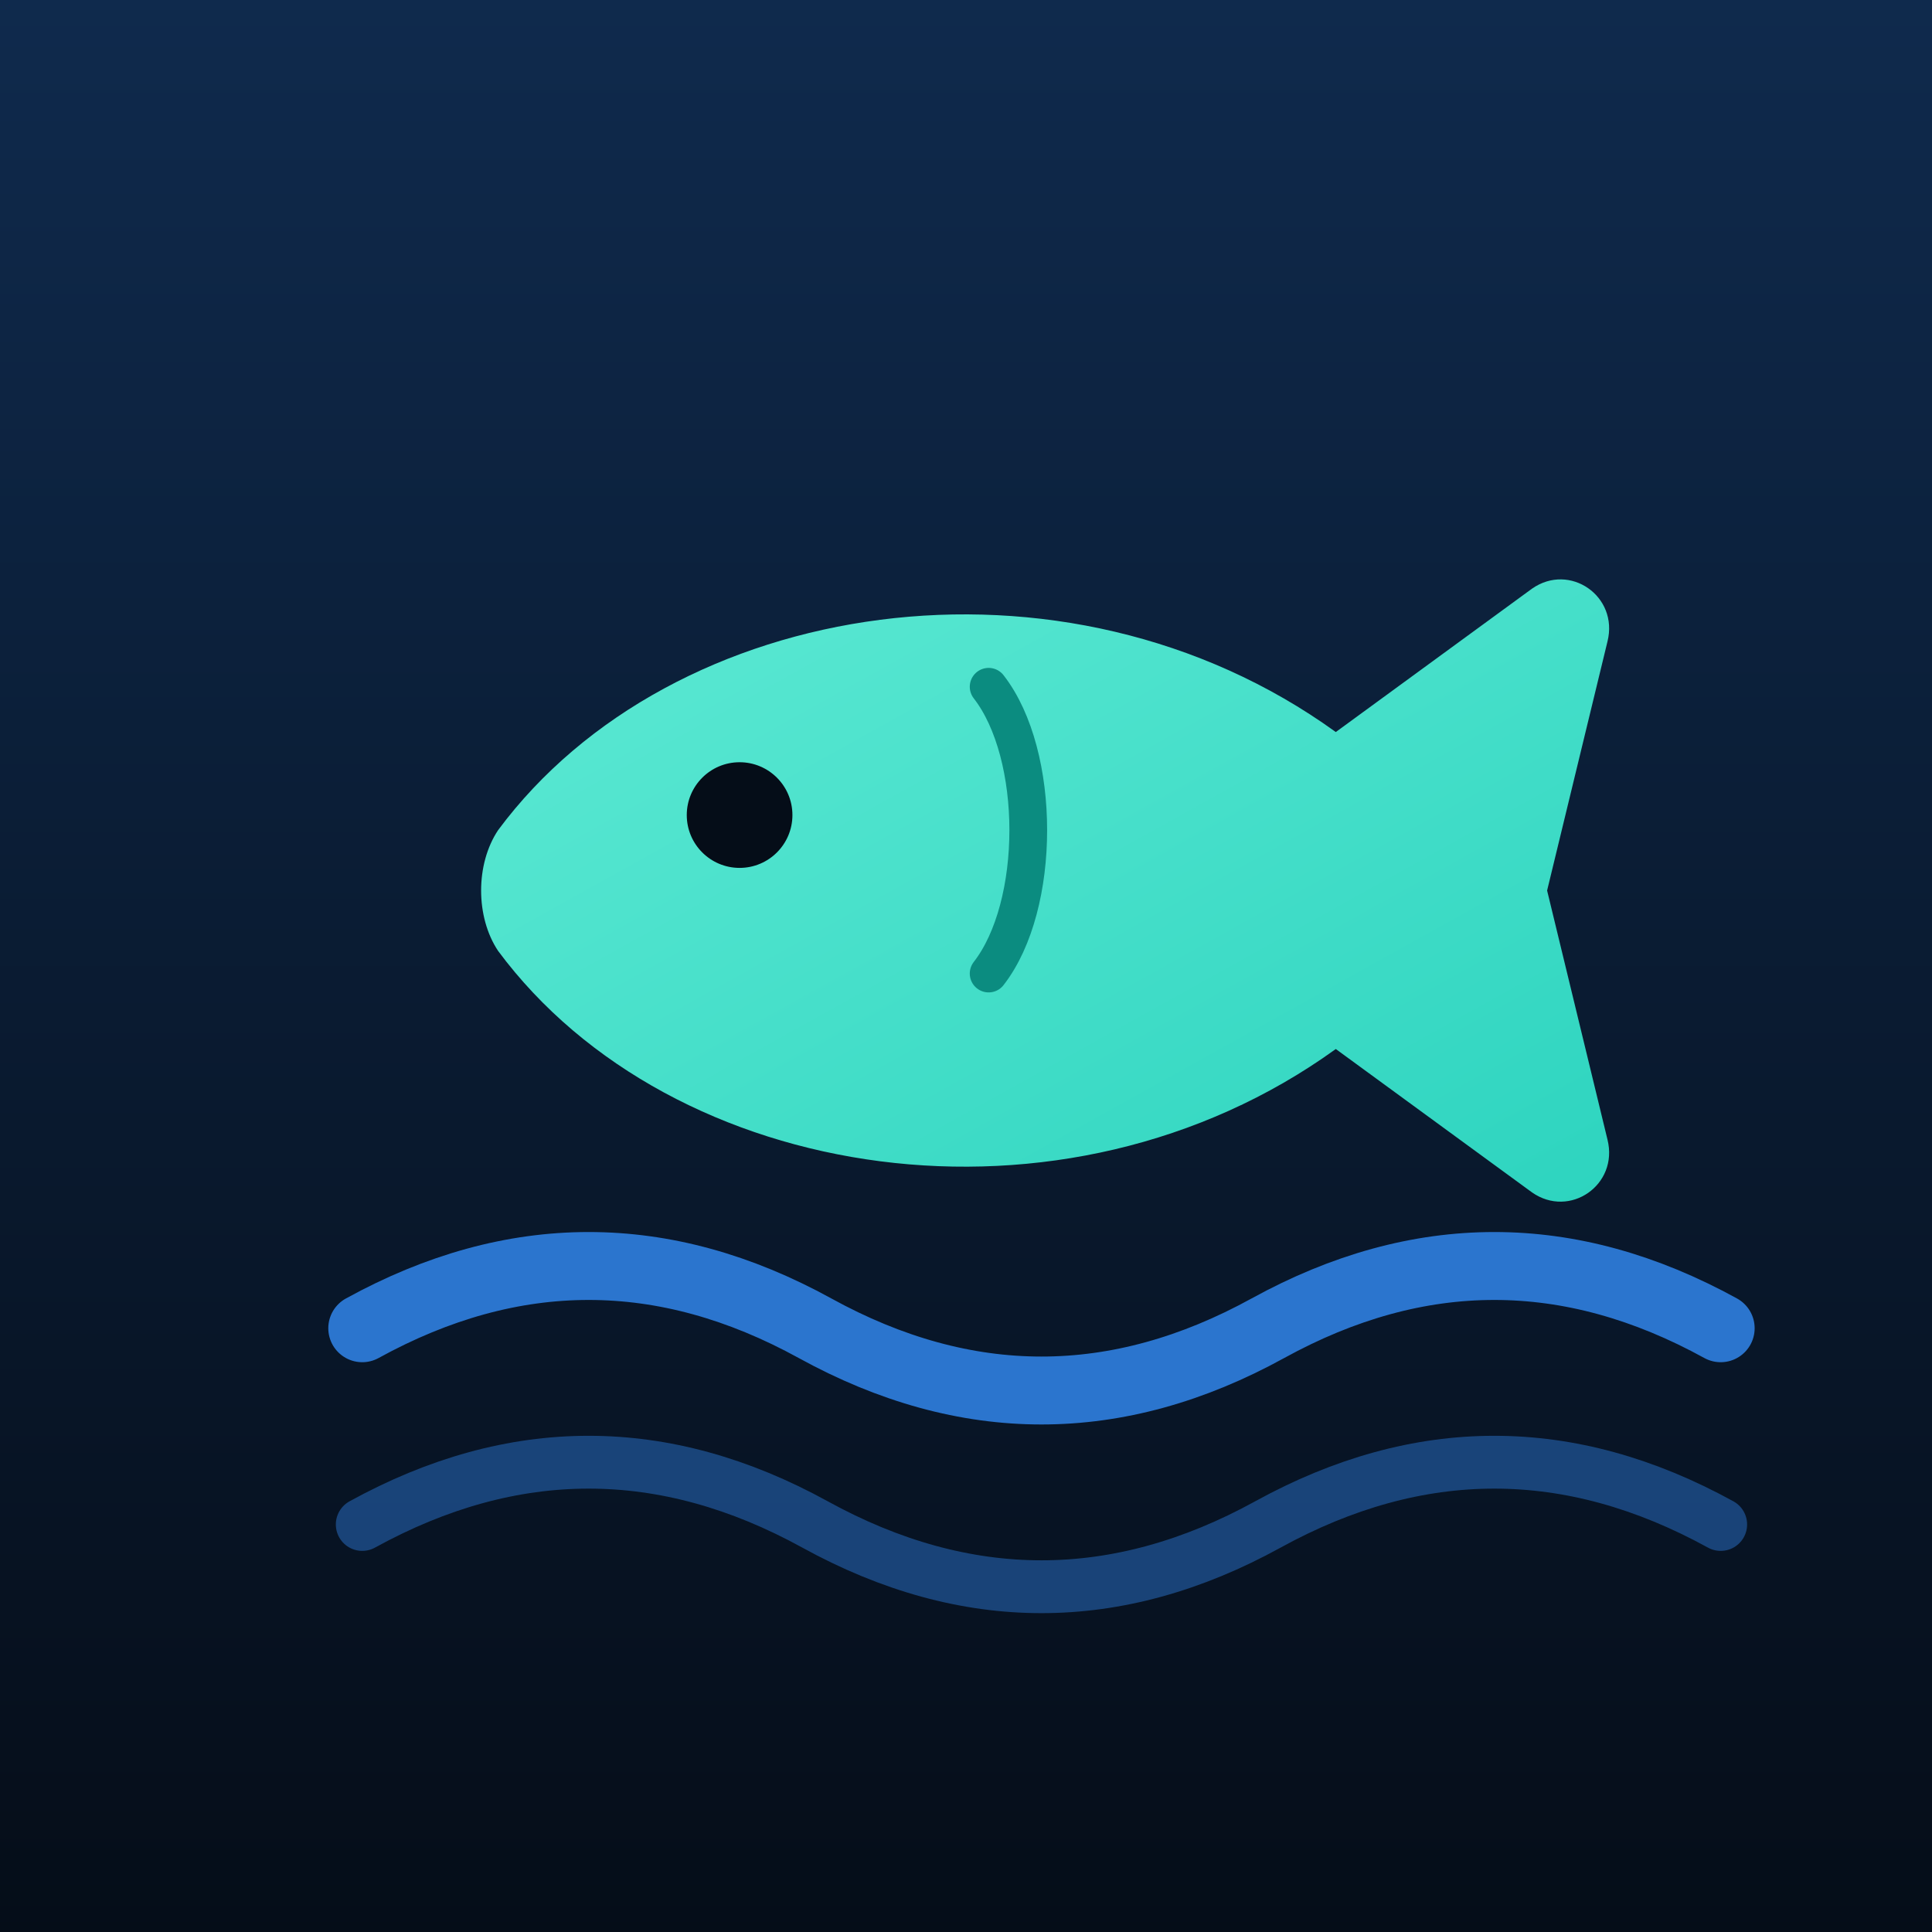
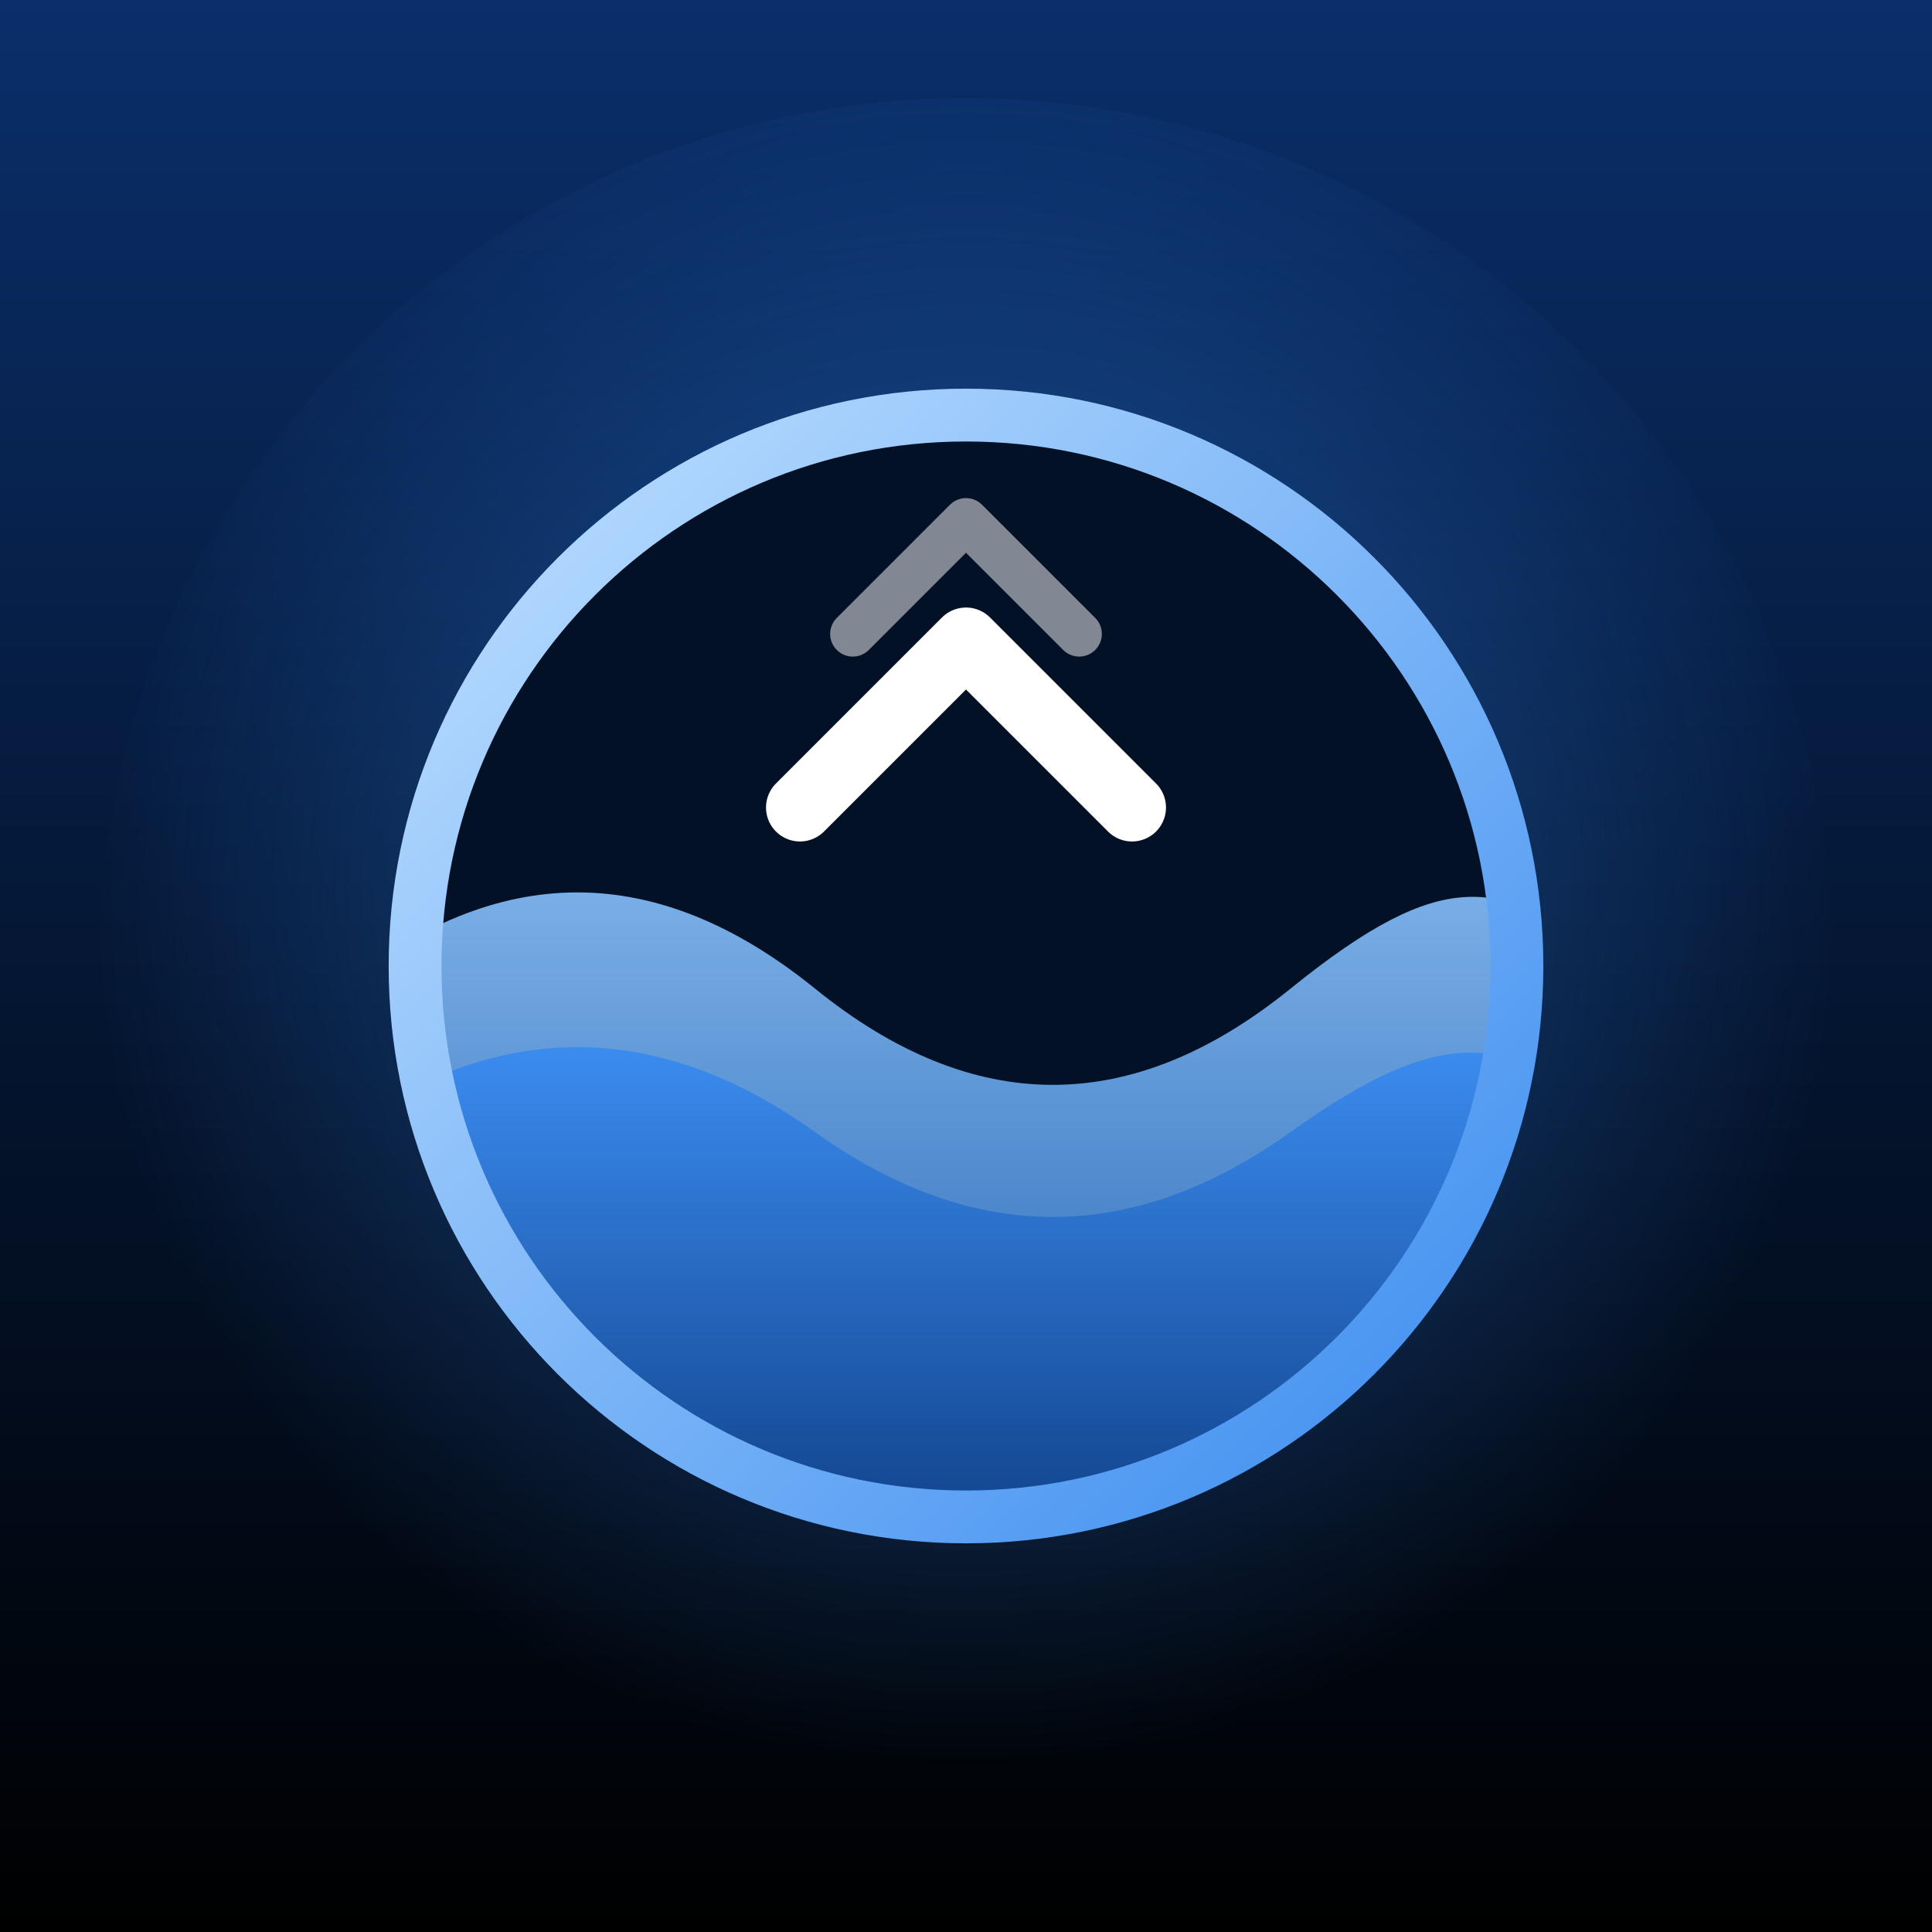
<svg xmlns="http://www.w3.org/2000/svg" viewBox="0 0 512 512">
  <defs>
    <linearGradient id="bg" x1="0" y1="0" x2="0" y2="1">
-       <stop offset="0" stop-color="#0f2a4d" />
-       <stop offset="1" stop-color="#050d18" />
+       <stop offset="0" stop-color="#0a2f6b" />
+       <stop offset="0.55" stop-color="#04142e" />
+       <stop offset="1" stop-color="#000000" />
    </linearGradient>
-     <linearGradient id="fish" x1="0" y1="0" x2="1" y2="1">
-       <stop offset="0" stop-color="#5eead4" />
-       <stop offset="1" stop-color="#2dd4bf" />
+     <radialGradient id="glow" cx="50%" cy="46%" r="50%">
+       <stop offset="0" stop-color="#2f7fe0" stop-opacity="0.55" />
+       <stop offset="1" stop-color="#2f7fe0" stop-opacity="0" />
+     </radialGradient>
+     <linearGradient id="ring" x1="0" y1="0" x2="1" y2="1">
+       <stop offset="0" stop-color="#bfe0ff" />
+       <stop offset="1" stop-color="#3b8cf0" />
    </linearGradient>
+     <linearGradient id="water1" x1="0" y1="0" x2="0" y2="1">
+       <stop offset="0" stop-color="#7fb6f0" />
+       <stop offset="1" stop-color="#1d5fb3" />
+     </linearGradient>
+     <linearGradient id="water2" x1="0" y1="0" x2="0" y2="1">
+       <stop offset="0" stop-color="#3b8cf0" />
+       <stop offset="1" stop-color="#0c3a80" />
+     </linearGradient>
+     <clipPath id="disc">
+       <circle cx="256" cy="256" r="146" />
+     </clipPath>
  </defs>
  <rect width="512" height="512" fill="url(#bg)" />
-   <path d="M96 352c40-22 80-22 120 0s80 22 120 0 80-22 120 0" fill="none" stroke="#2f7fe0" stroke-width="18" stroke-linecap="round" opacity="0.9" />
-   <path d="M96 404c40-22 80-22 120 0s80 22 120 0 80-22 120 0" fill="none" stroke="#2f7fe0" stroke-width="14" stroke-linecap="round" opacity="0.45" />
-   <path d="M132 220c46-62 150-78 222-26l52-38c10-7 23 2 20 14l-16 66 16 66c3 12-10 21-20 14l-52-38c-72 52-176 36-222-26-6-9-6-23 0-32z" fill="url(#fish)" />
-   <circle cx="196" cy="216" r="14" fill="#050d18" />
-   <path d="M262 182c14 18 14 58 0 76" fill="none" stroke="#0b8c80" stroke-width="10" stroke-linecap="round" />
+   <circle cx="256" cy="256" r="230" fill="url(#glow)" />
+   <circle cx="256" cy="256" r="146" fill="#031126" />
+   <g clip-path="url(#disc)">
+     <path d="M90 262c42-34 84-34 126 0s84 34 126 0 54-26 80-14V420H90z" fill="url(#water1)" opacity="0.95" />
+     <path d="M90 300c42-30 84-30 126 0s84 30 126 0 54-22 80-12V420H90z" fill="url(#water2)" />
+   </g>
+   <circle cx="256" cy="256" r="146" fill="none" stroke="url(#ring)" stroke-width="14" />
+   <path d="M212 214l44-44 44 44" fill="none" stroke="#ffffff" stroke-width="18" stroke-linecap="round" stroke-linejoin="round" />
+   <path d="M226 168l30-30 30 30" fill="none" stroke="#ffffff" stroke-width="12" stroke-linecap="round" stroke-linejoin="round" opacity="0.5" />
</svg>
